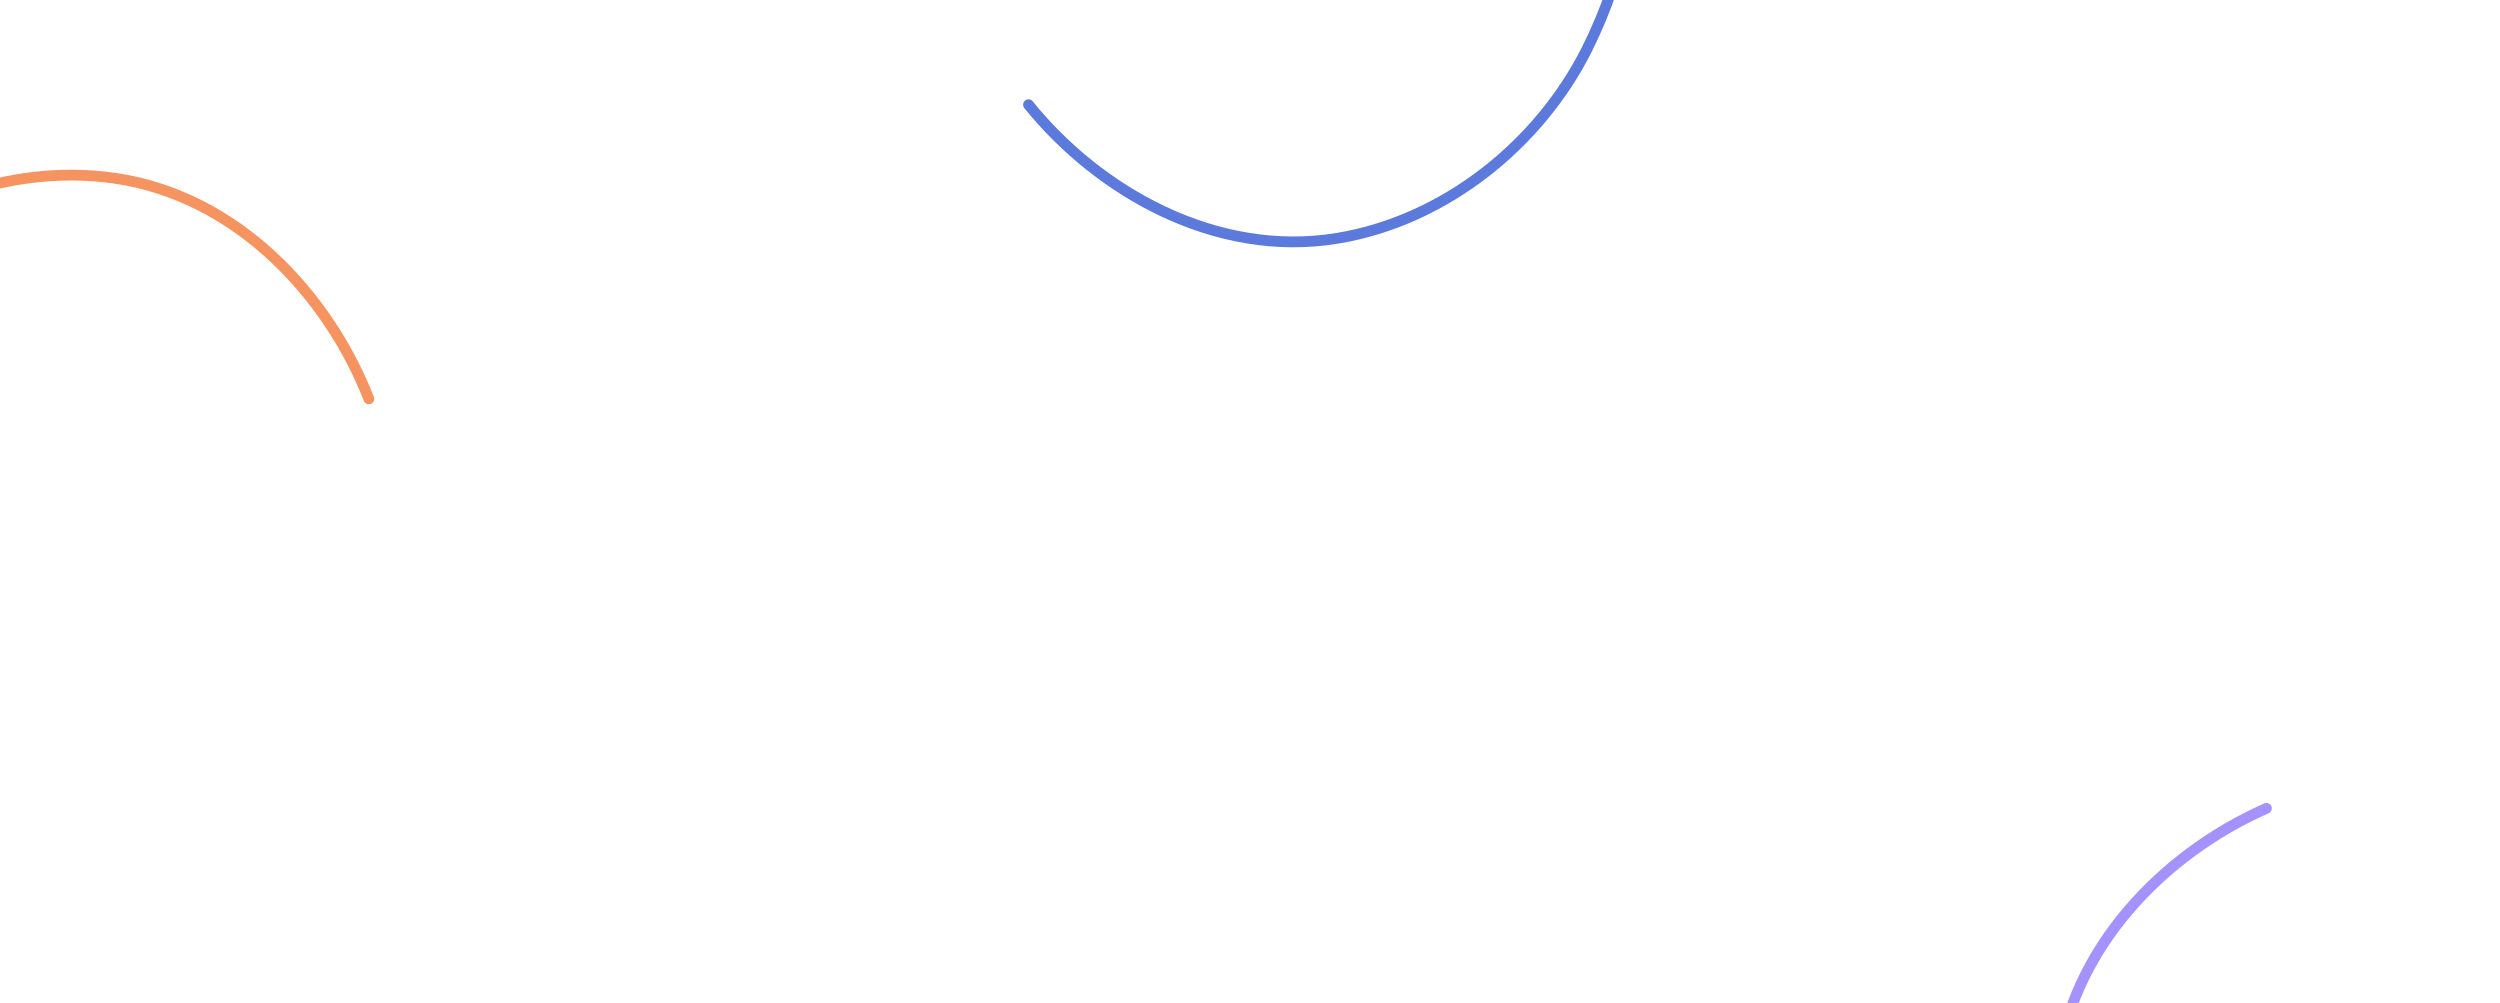
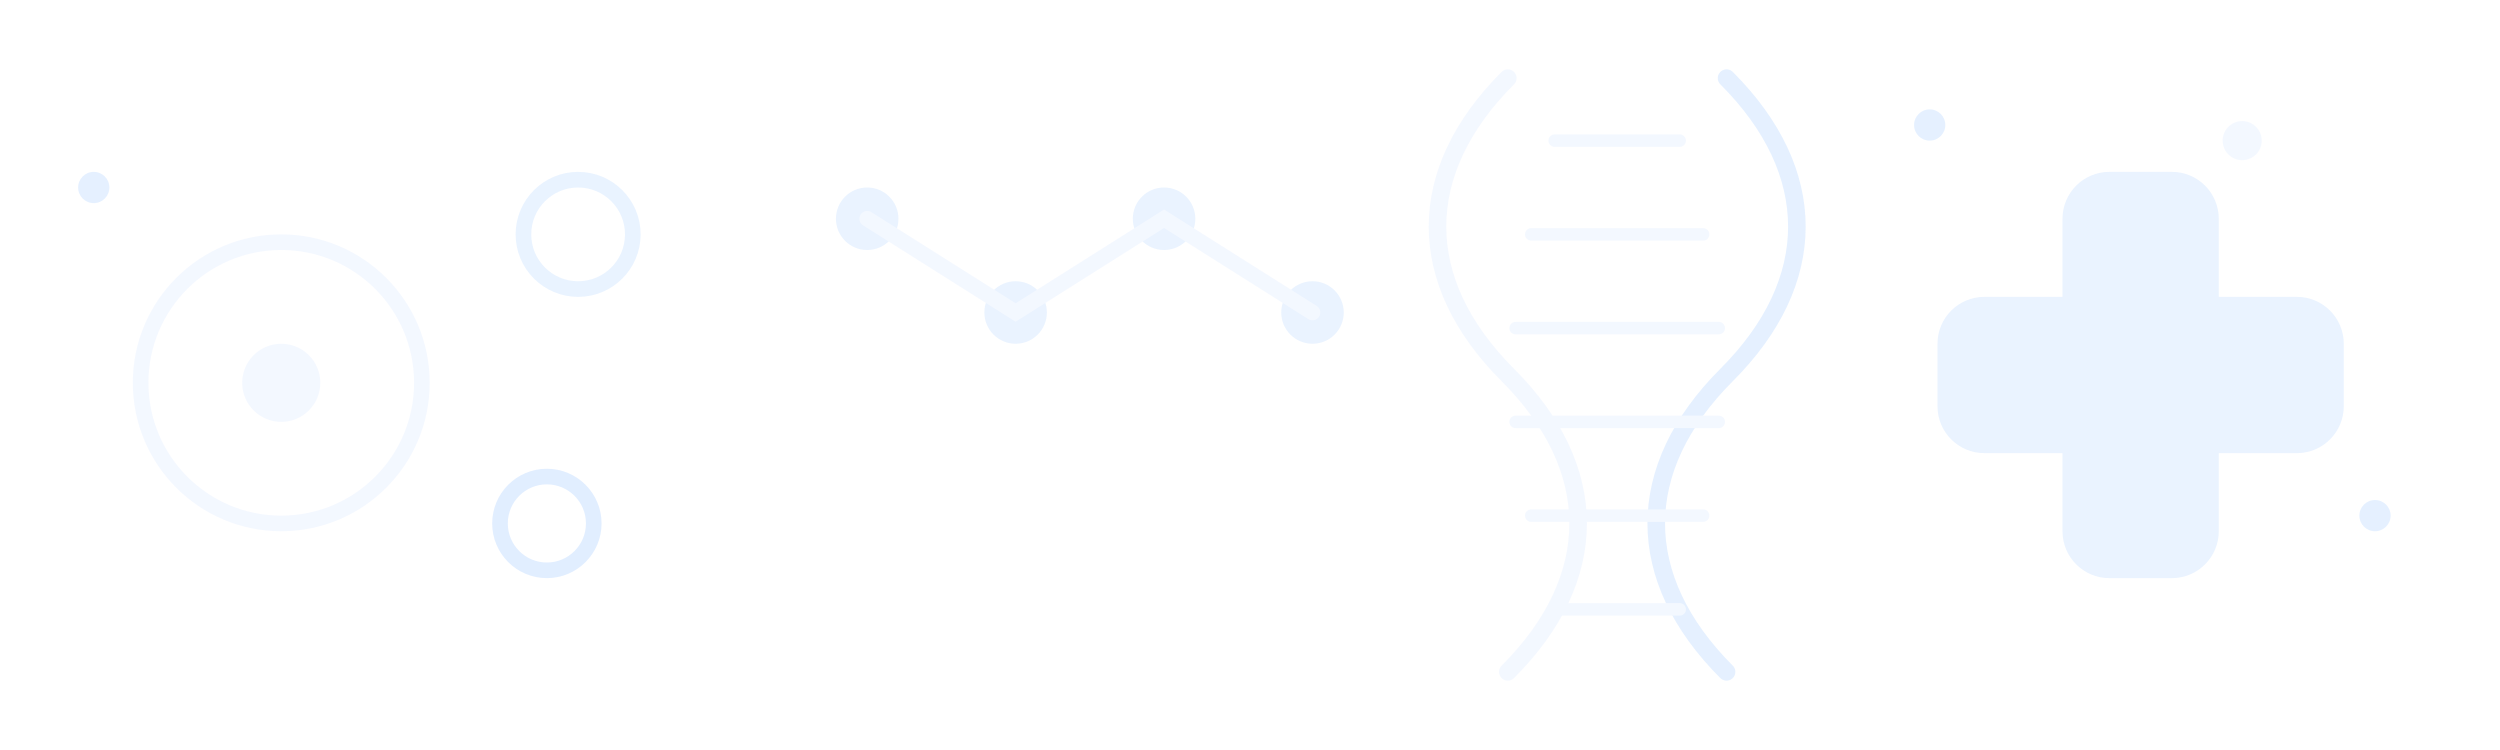
- <svg xmlns="http://www.w3.org/2000/svg" width="1157" height="464" viewBox="0 0 1157 464" fill="none">
-   <path d="M-140.124 233.321C-130.545 196.01 -111.571 159.958 -83.457 131.046C-48.915 95.524 3.466 75.299 53.137 82.486C109.699 90.671 151.979 136.6 170.695 184.587" stroke="#F59460" stroke-width="5" stroke-linecap="round" stroke-linejoin="round" />
-   <path d="M757.588 -91.866C759.724 -53.405 752.525 -13.305 734.455 22.747C712.253 67.043 668.426 102.143 618.905 110.292C562.512 119.571 508.335 88.555 476 48.461" stroke="#5C79DC" stroke-width="5" stroke-linecap="round" stroke-linejoin="round" />
-   <path d="M1110.86 682.562C1073.18 674.584 1036.35 657.168 1006.26 630.314C969.295 597.319 946.852 545.849 951.913 495.917C957.675 439.057 1001.76 394.855 1048.9 374.107" stroke="#A692FF" stroke-width="5" stroke-linecap="round" stroke-linejoin="round" />
+ <svg xmlns="http://www.w3.org/2000/svg" width="320" height="96" viewBox="0 0 320 96" fill="none">
+   <g opacity="0.55">
+     <circle cx="36" cy="49" r="18" stroke="#EAF2FF" stroke-width="2" />
+     <circle cx="36" cy="49" r="5" fill="#EAF2FF" />
+     <circle cx="74" cy="30" r="7" stroke="#D7E9FF" stroke-width="2" />
+     <circle cx="70" cy="67" r="6" stroke="#C9E0FF" stroke-width="2" />
+     <circle cx="111" cy="28" r="4" fill="#D8E9FF" />
+     <circle cx="130" cy="40" r="4" fill="#D8E9FF" />
+     <circle cx="149" cy="28" r="4" fill="#D8E9FF" />
+     <circle cx="168" cy="40" r="4" fill="#D8E9FF" />
+     <path d="M111 28L130 40L149 28L168 40" stroke="#EAF2FF" stroke-width="2" stroke-linecap="round" />
+     <path d="M193 10C181 22 181 36 193 48C205 60 205 74 193 86" stroke="#EAF2FF" stroke-width="2.25" stroke-linecap="round" />
+     <path d="M221 10C233 22 233 36 221 48C209 60 209 74 221 86" stroke="#CFE4FF" stroke-width="2.25" stroke-linecap="round" />
+     <path d="M199 18H215M196 30H218M194 42H220M194 54H220M196 66H218M199 78H215" stroke="#EAF2FF" stroke-width="1.6" stroke-linecap="round" />
+     <rect x="264" y="22" width="20" height="52" rx="6" fill="#D8E9FF" />
+     <rect x="248" y="38" width="52" height="20" rx="6" fill="#D8E9FF" />
+     <circle cx="287" cy="18" r="2.5" fill="#EAF2FF" />
+     <circle cx="247" cy="16" r="2" fill="#D0E4FF" />
+     <circle cx="304" cy="66" r="2" fill="#D0E4FF" />
+     <circle cx="12" cy="24" r="2" fill="#D0E4FF" />
+   </g>
</svg>
